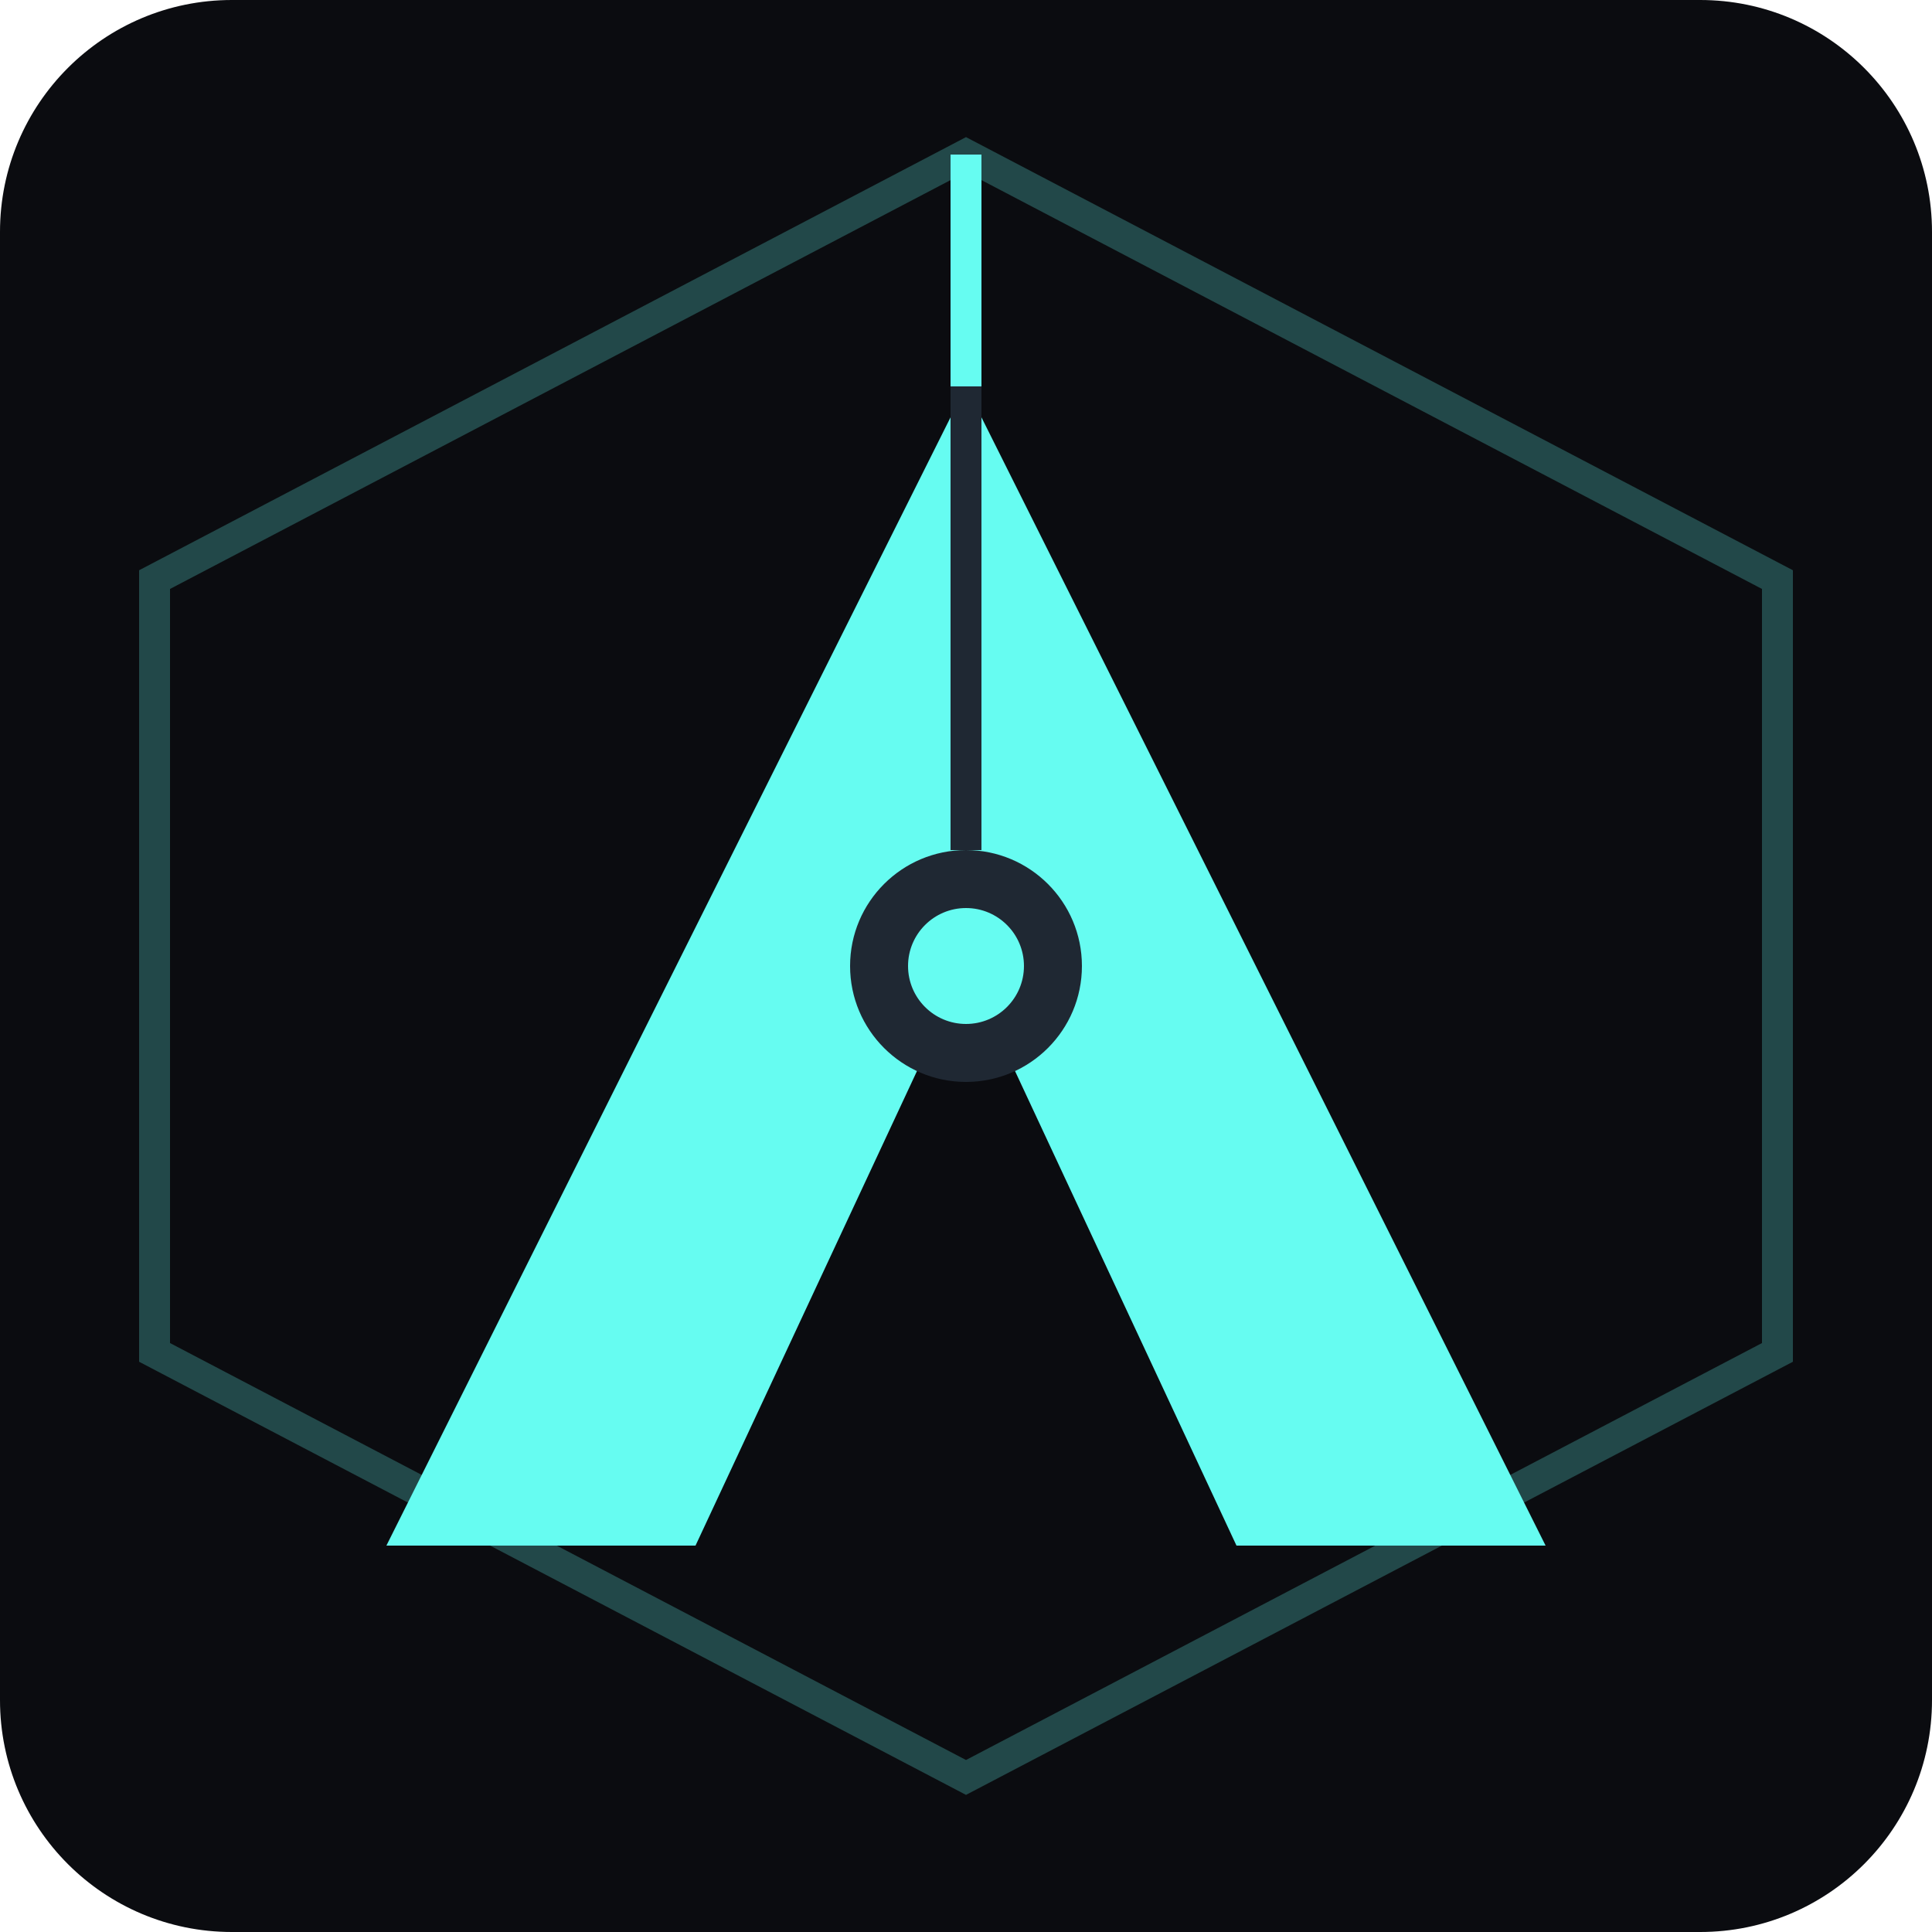
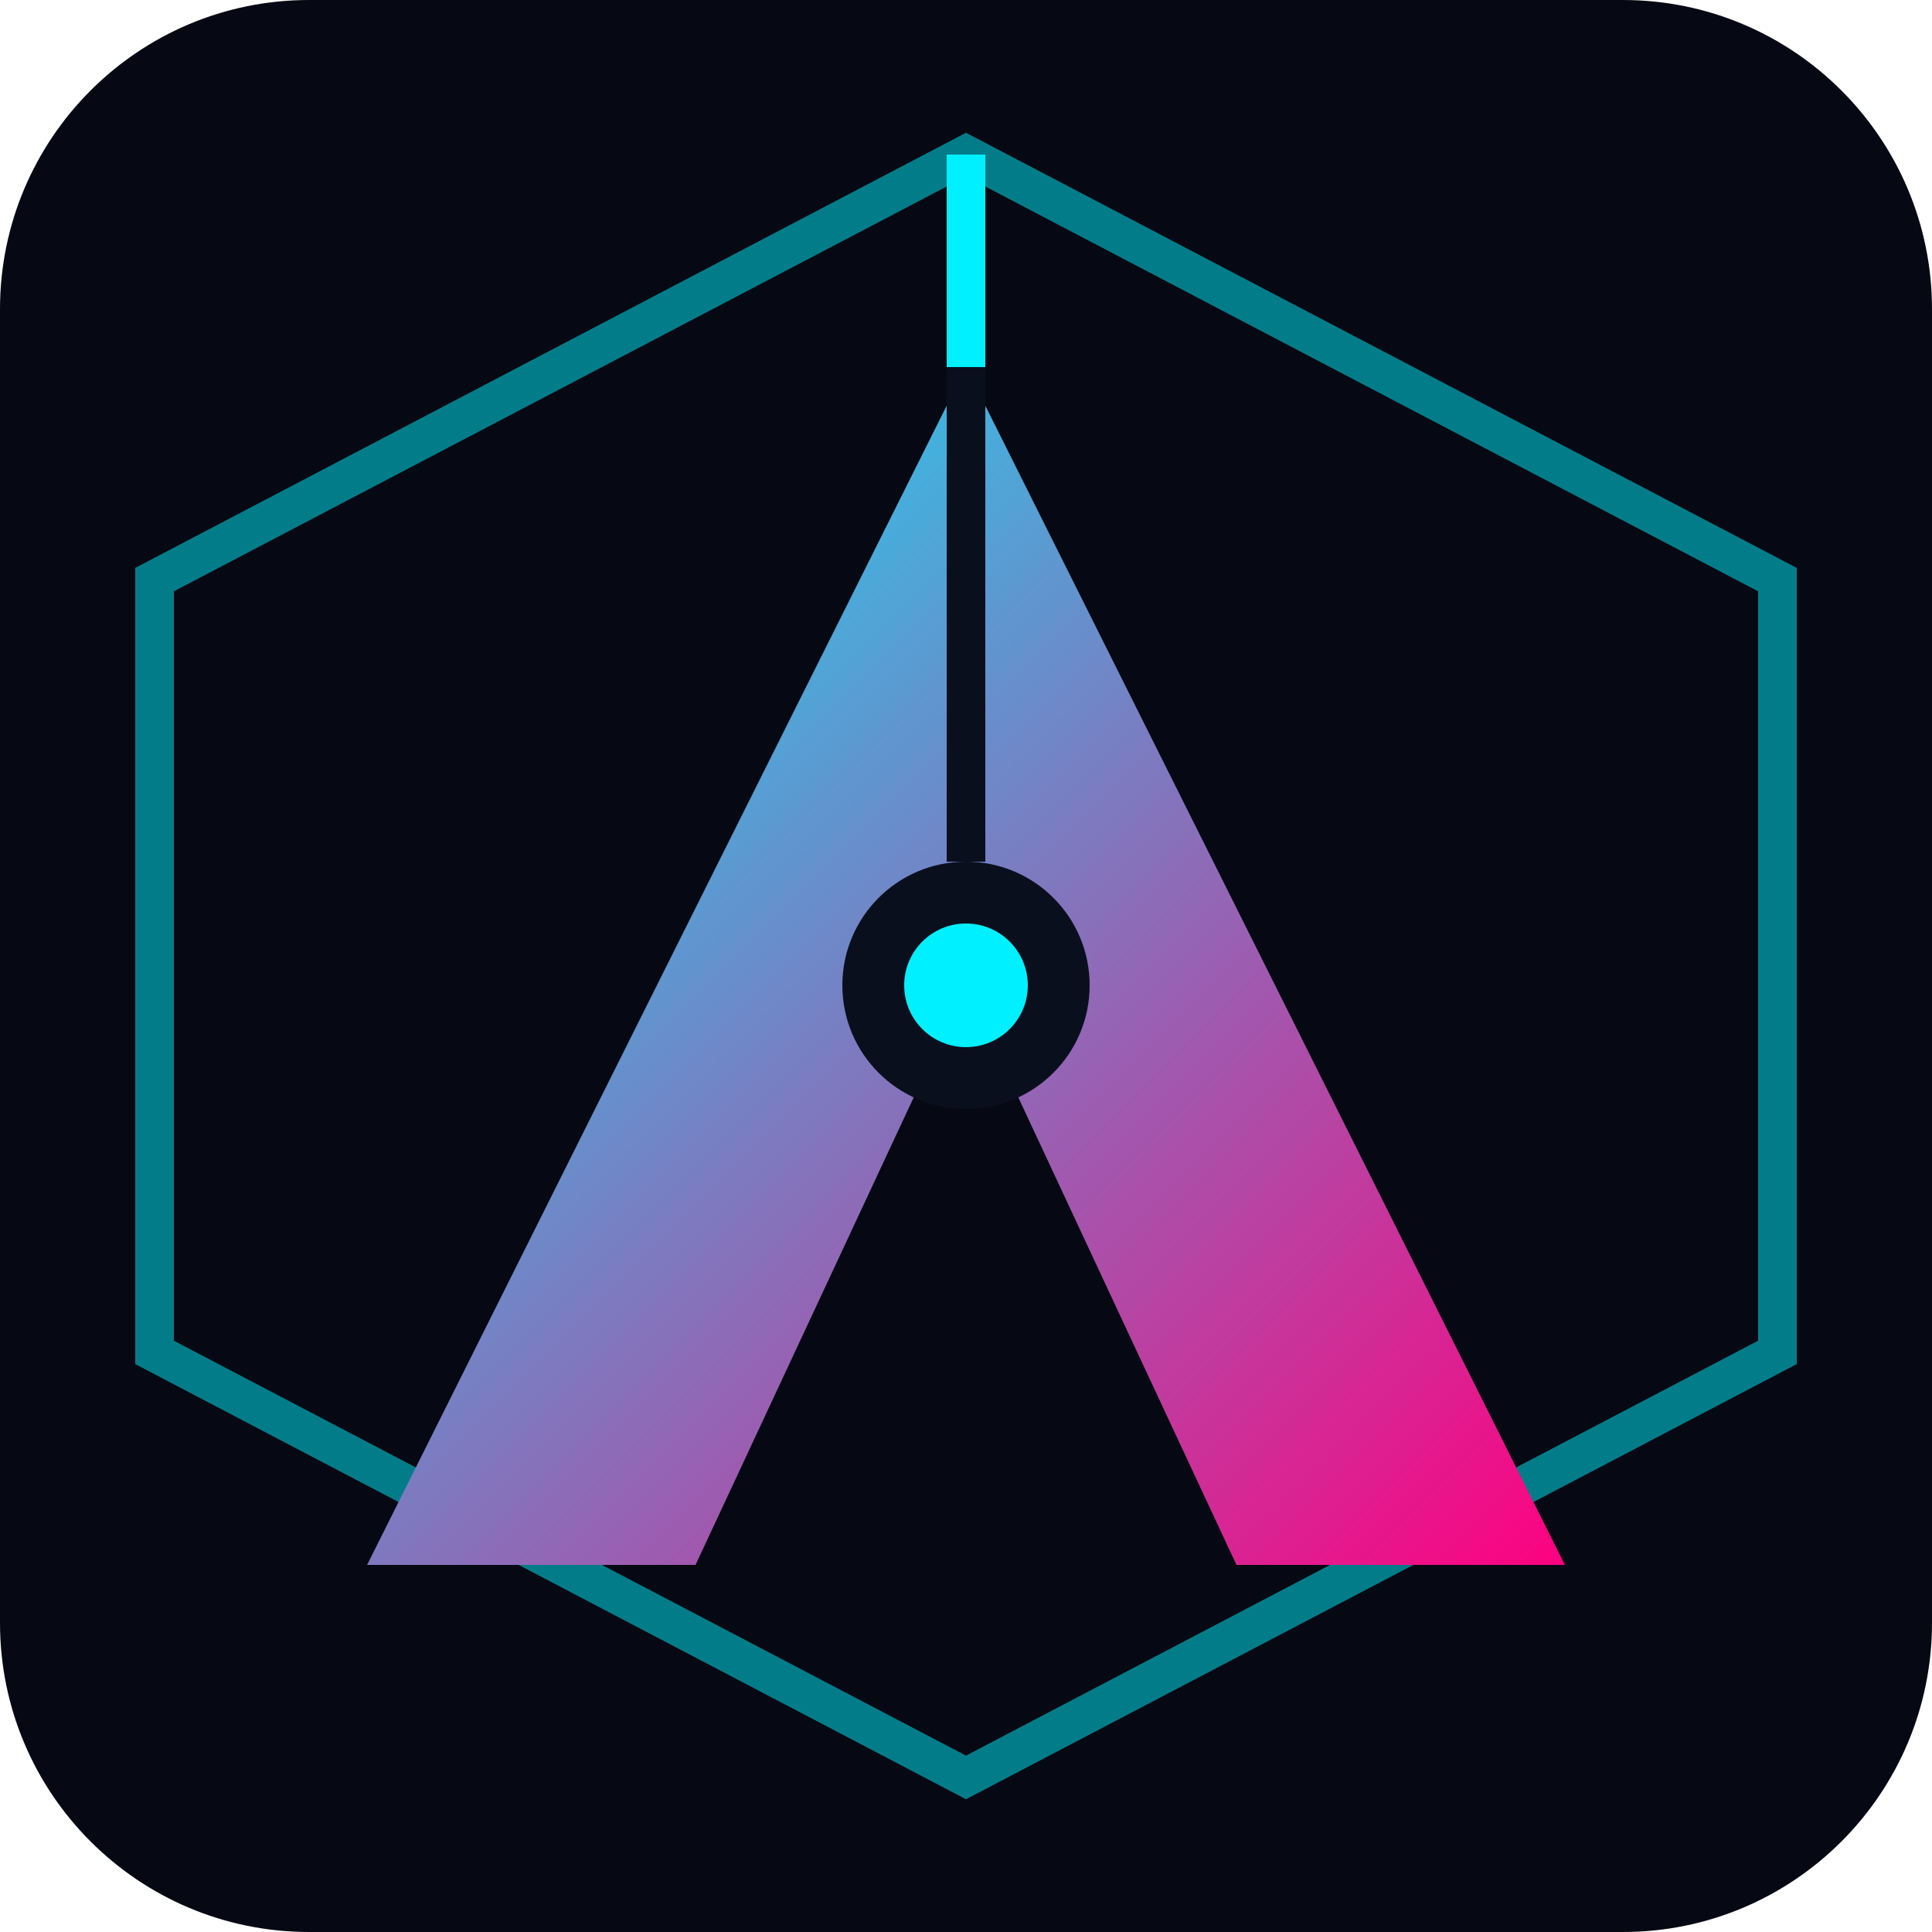
<svg xmlns="http://www.w3.org/2000/svg" viewBox="0 0 500 500">
-   <rect width="500" height="500" fill="#0B0C10" rx="60" />
-   <polygon points="250,40 460,150 460,350 250,460 40,350 40,150" fill="none" stroke="#45A29E" stroke-width="8" stroke-opacity="0.4" />
-   <path d="M 250 100 L 400 400 L 320 400 L 250 250 L 180 400 L 100 400 Z" fill="#66FCF1" />
-   <circle cx="250" cy="250" r="30" fill="#1F2833" />
-   <circle cx="250" cy="250" r="15" fill="#66FCF1" />
-   <line x1="250" y1="100" x2="250" y2="220" stroke="#1F2833" stroke-width="8" />
-   <line x1="250" y1="40" x2="250" y2="100" stroke="#66FCF1" stroke-width="8" />
+   <defs>
+     <linearGradient id="cyberGrad" x1="0%" y1="0%" x2="100%" y2="100%">
+       <stop offset="0%" stop-color="#00f0ff" />
+       <stop offset="100%" stop-color="#ff007f" />
+     </linearGradient>
+   </defs>
+   <rect width="500" height="500" fill="#060913" rx="80" />
+   <polygon points="250,40 460,150 460,350 250,460 40,350 40,150" fill="none" stroke="#00f0ff" stroke-width="10" stroke-opacity="0.5" />
+   <path d="M 250 95 L 405 405 L 320 405 L 250 255 L 180 405 L 95 405 Z" fill="url(#cyberGrad)" />
+   <circle cx="250" cy="255" r="32" fill="#0a0f1d" />
+   <circle cx="250" cy="255" r="16" fill="#00f0ff" />
+   <line x1="250" y1="95" x2="250" y2="223" stroke="#0a0f1d" stroke-width="10" />
+   <line x1="250" y1="40" x2="250" y2="95" stroke="#00f0ff" stroke-width="10" />
</svg>
